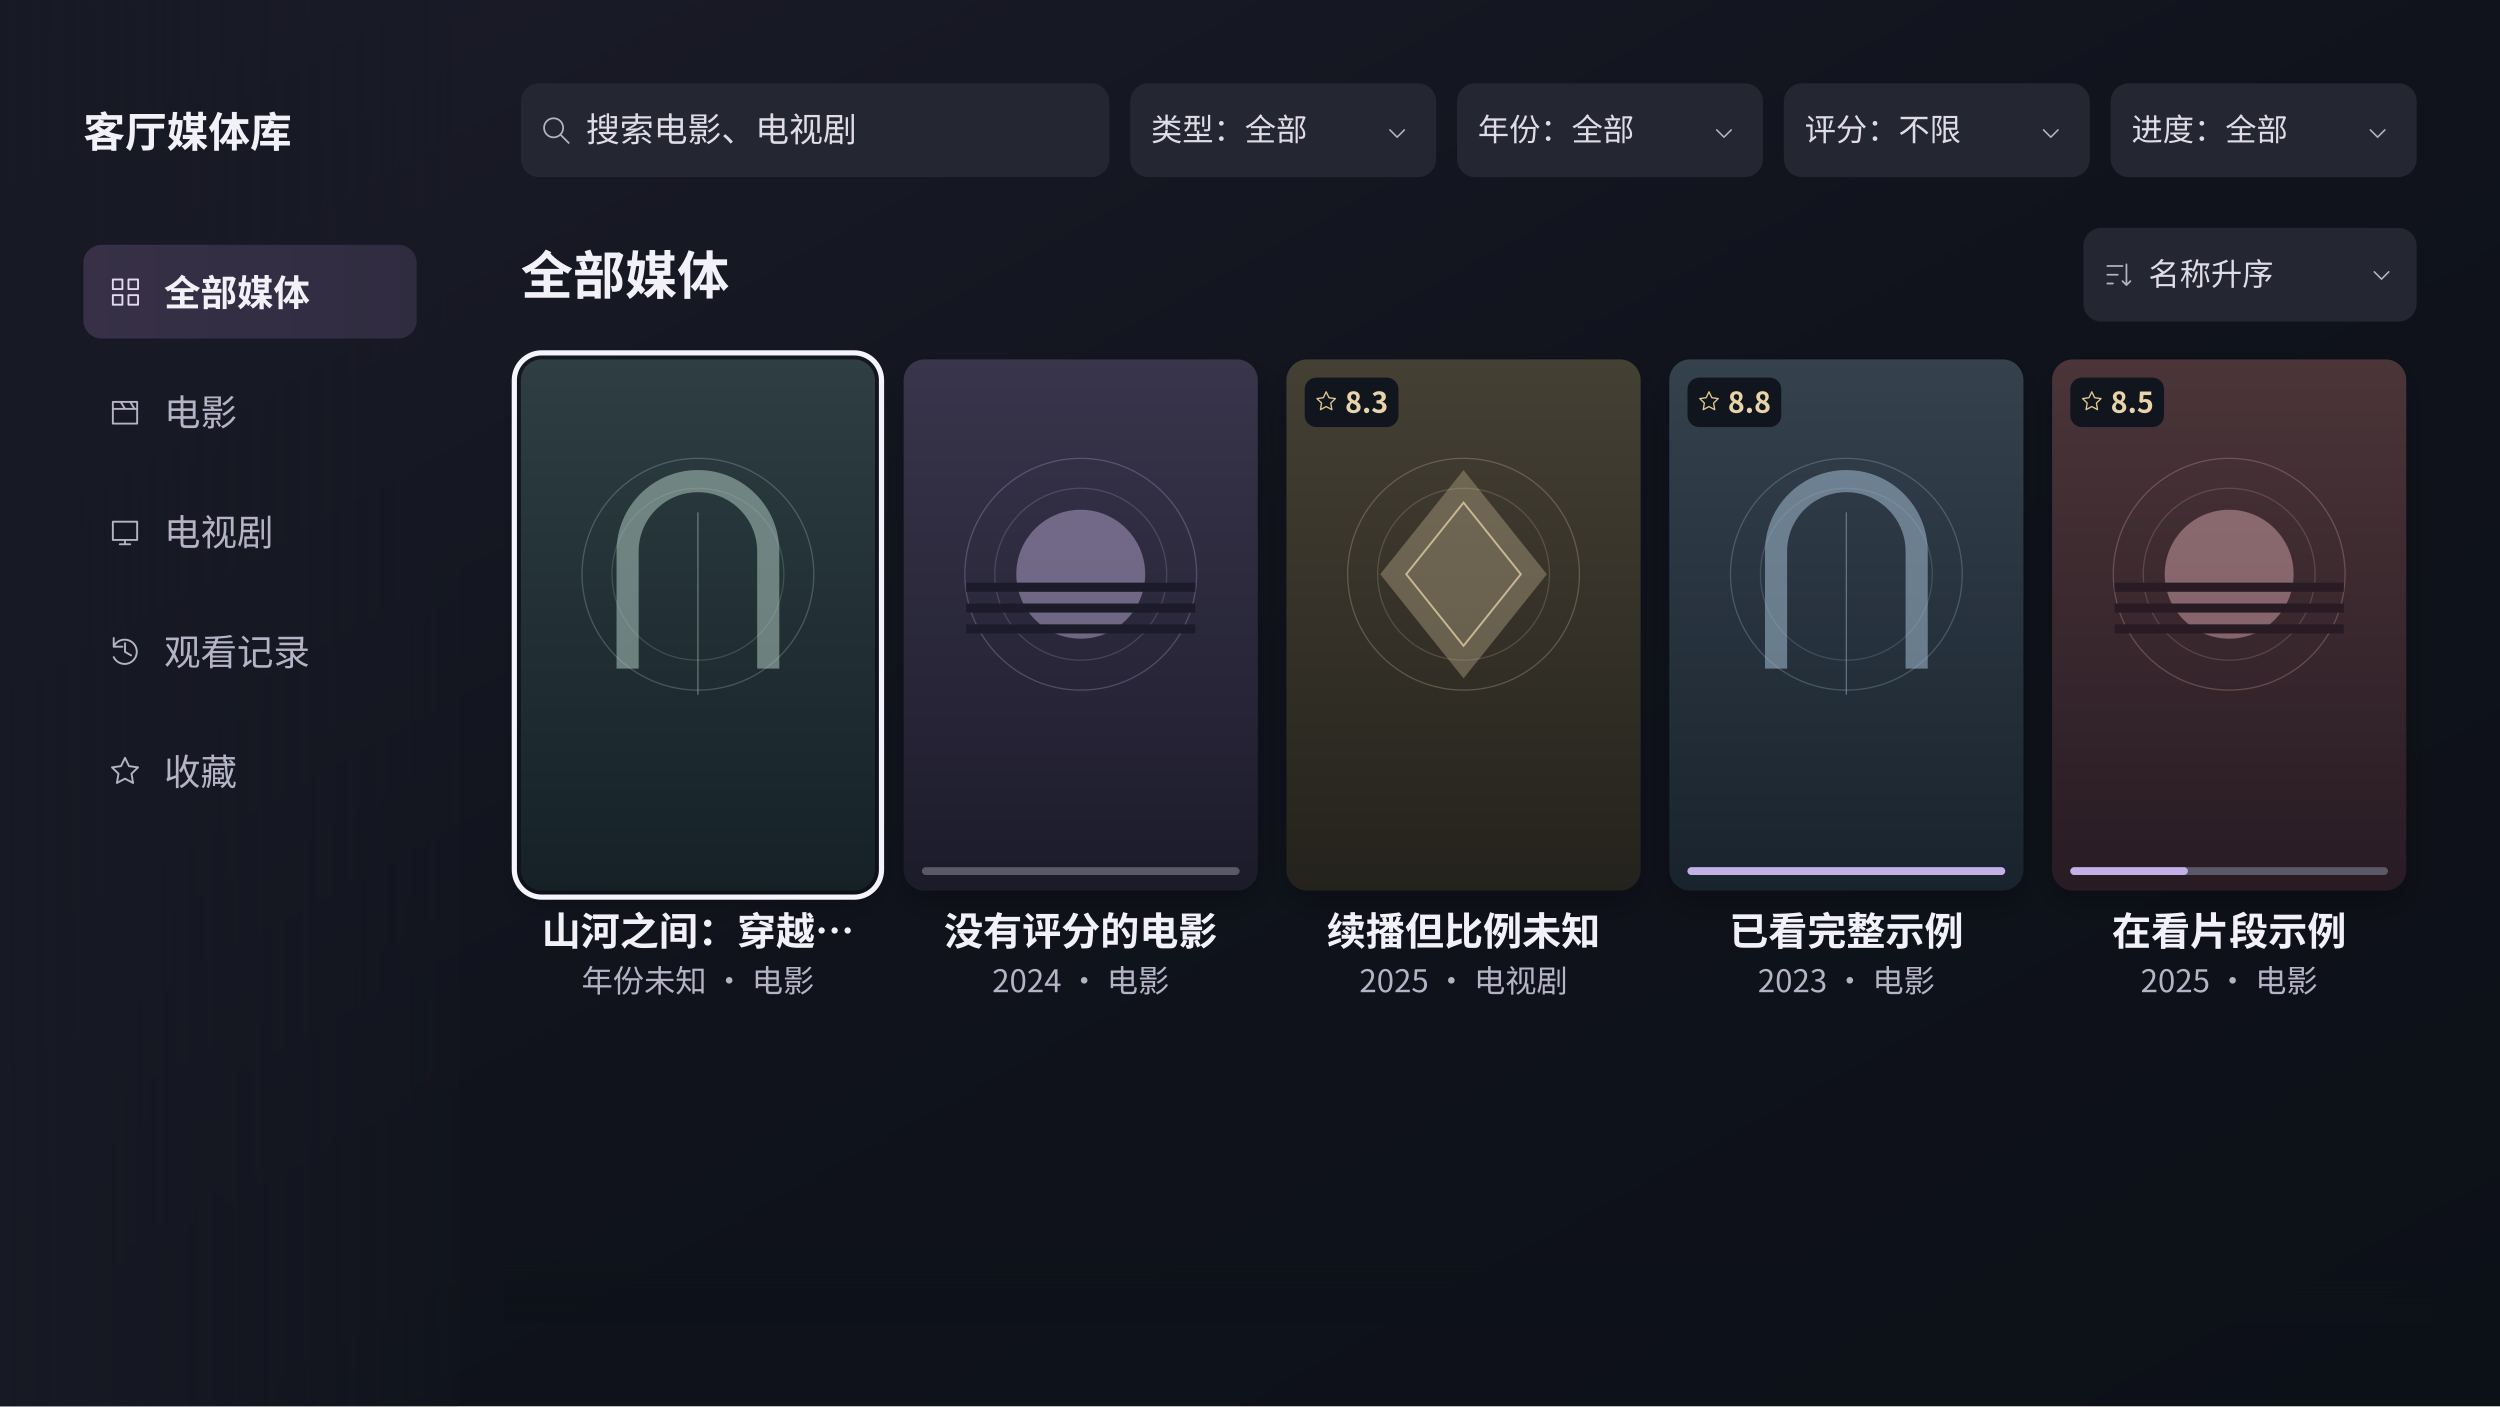
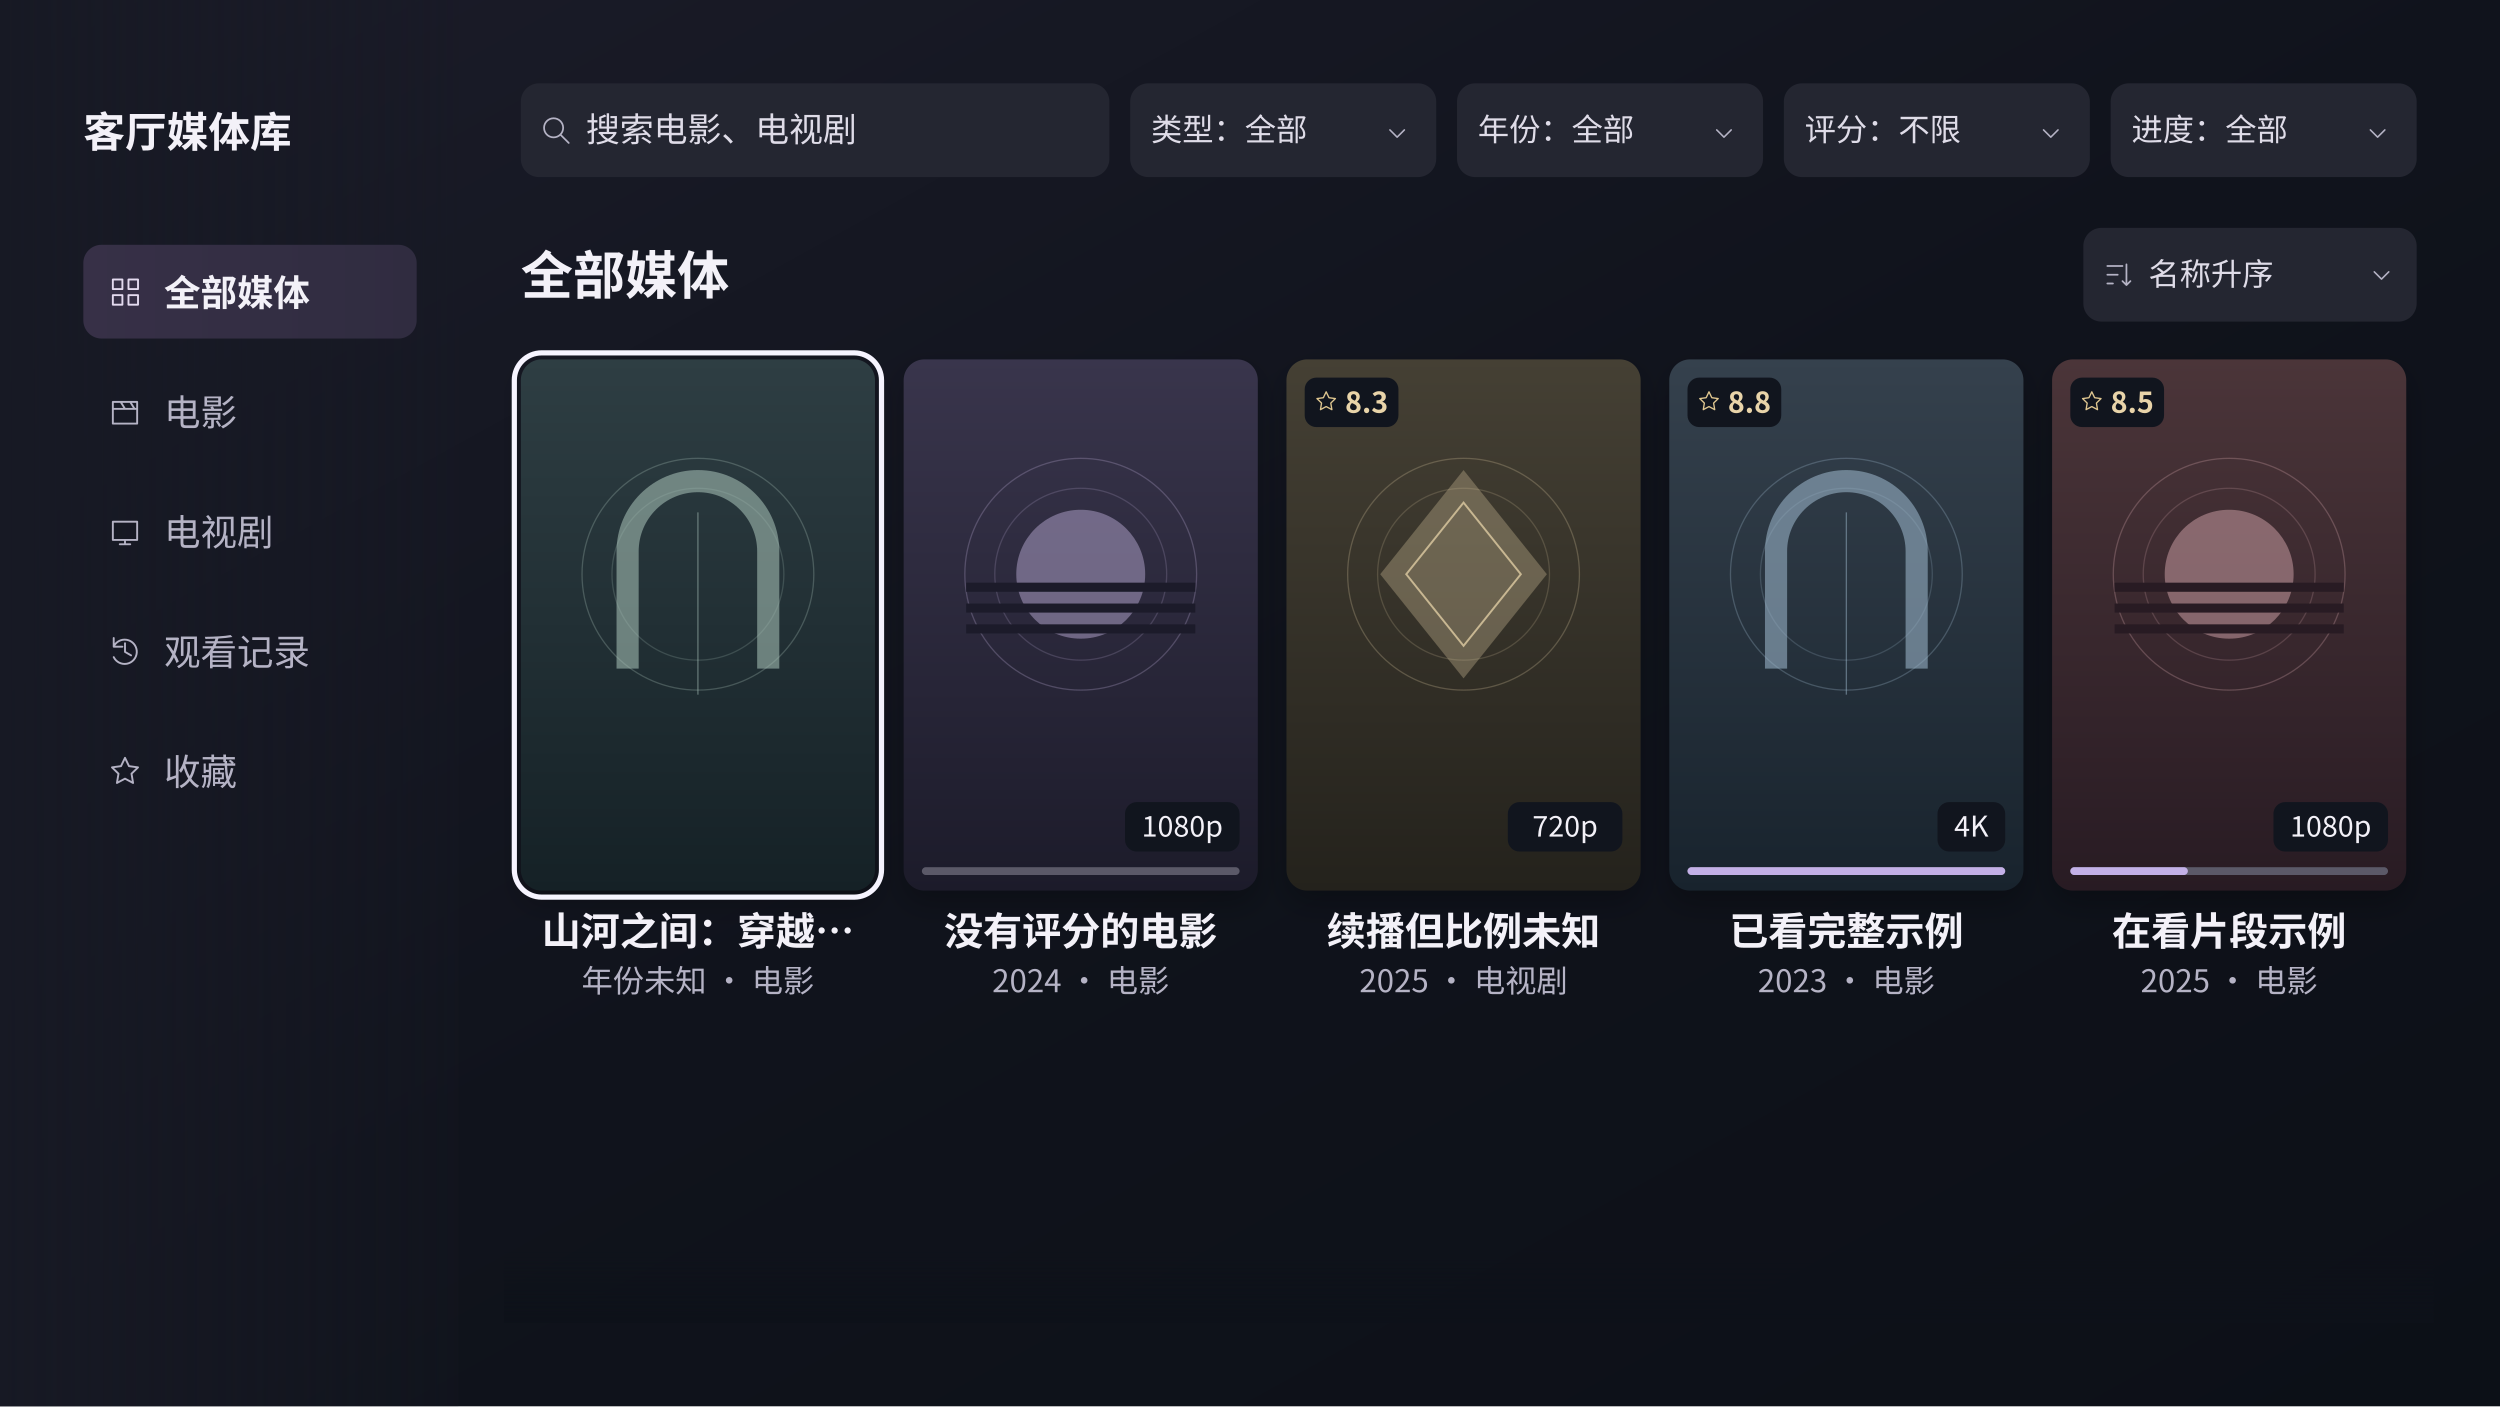
<svg xmlns="http://www.w3.org/2000/svg" width="3840" height="2160" viewBox="0 0 3840 2160" role="img" aria-labelledby="title desc">
  <defs>
    <linearGradient id="background" x2="1" y2="1">
      <stop stop-color="#1b1c29" />
      <stop offset=".5" stop-color="#10131c" />
      <stop offset="1" stop-color="#0c1017" />
    </linearGradient>
    <linearGradient id="sidebar" x2="1" y2="0">
      <stop stop-color="#171924" />
      <stop offset="1" stop-color="#171924" stop-opacity=".2" />
    </linearGradient>
    <linearGradient id="selection">
      <stop stop-color="#373047" />
      <stop offset="1" stop-color="#302c40" />
    </linearGradient>
    <linearGradient id="bottom-fade" x2="0" y2="1">
      <stop stop-color="#0d1119" stop-opacity="0" />
      <stop offset="1" stop-color="#0d1119" />
    </linearGradient>
    <filter id="card-shadow" x="-15%" y="-10%" width="130%" height="130%" color-interpolation-filters="sRGB">
      <feGaussianBlur in="SourceAlpha" stdDeviation="22" />
      <feOffset dx="0" dy="20" />
      <feComponentTransfer>
        <feFuncA type="linear" slope=".24" />
      </feComponentTransfer>
      <feMerge>
        <feMergeNode />
        <feMergeNode in="SourceGraphic" />
      </feMerge>
    </filter>
    <clipPath id="grid-viewport">
      <rect x="774" y="526" width="2964" height="1506" />
    </clipPath>
  </defs>
  <rect width="3840" height="2160" fill="url(#background)" />
  <rect width="704" height="2160" fill="url(#sidebar)" />
  <g font-family="Noto Sans CJK SC, sans-serif">
    <text x="128" y="226" font-size="64" fill="#f3f1f8" font-weight="600" text-anchor="start">客厅媒体库</text>
    <g data-role="sidebar-entry" data-focused="false">
      <rect x="128" y="376" width="512" height="144" rx="28" fill="url(#selection)" stroke="none" stroke-width="2" />
      <g transform="translate(168 424) scale(1.333333)">
        <path d="M4 4h11v11H4zM22 4h11v11H22zM4 22h11v11H4zM22 22h11v11H22z" fill="none" stroke="#e3daef" stroke-width="2.2" stroke-linecap="round" stroke-linejoin="round" />
      </g>
      <text x="252" y="470" font-size="56" fill="#f3f1f8" font-weight="600" text-anchor="start">全部媒体</text>
    </g>
    <g data-role="sidebar-entry" data-focused="false">
      <g transform="translate(168 608) scale(1.333333)">
        <path d="M4 7h28v25H4zM4 15h28M13 7l5 8M24 7l5 8" fill="none" stroke="#b5b3c5" stroke-width="2.2" stroke-linecap="round" stroke-linejoin="round" />
      </g>
      <text x="252" y="654" font-size="56" fill="#b5b3c5" font-weight="400" text-anchor="start">电影</text>
    </g>
    <g data-role="sidebar-entry" data-focused="false">
      <g transform="translate(168 792) scale(1.333333)">
        <path d="M4 7h28v21H4zM12 33h12M18 28v5" fill="none" stroke="#b5b3c5" stroke-width="2.2" stroke-linecap="round" stroke-linejoin="round" />
      </g>
      <text x="252" y="838" font-size="56" fill="#b5b3c5" font-weight="400" text-anchor="start">电视剧</text>
    </g>
    <g data-role="sidebar-entry" data-focused="false">
      <g transform="translate(168 976) scale(1.333333)">
        <path d="M6 11a14 14 0 1 1-1 14M5 3v10h10M18 9v10l7 4" fill="none" stroke="#b5b3c5" stroke-width="2.2" stroke-linecap="round" stroke-linejoin="round" />
      </g>
      <text x="252" y="1022" font-size="56" fill="#b5b3c5" font-weight="400" text-anchor="start">观看记录</text>
    </g>
    <g data-role="sidebar-entry" data-focused="false">
      <g transform="translate(168 1160) scale(1.333333)">
        <path d="M18 3l4.6 9.6L33 14l-7.5 7.3L27.3 32L18 27l-9.3 5l1.8-10.7L3 14l10.4-1.4z" fill="none" stroke="#b5b3c5" stroke-width="2.2" stroke-linecap="round" stroke-linejoin="round" />
      </g>
      <text x="252" y="1206" font-size="56" fill="#b5b3c5" font-weight="400" text-anchor="start">收藏</text>
    </g>
    <g data-role="control" data-focused="false" data-disabled="false" data-label="搜索电影、电视剧" opacity="1">
      <rect x="800" y="128" width="904" height="144" rx="28" fill="#242631" stroke="none" stroke-width="2" />
      <g transform="translate(832 178.0) scale(1.222222)">
        <path d="M27 15a12 12 0 1 1-24 0a12 12 0 1 1 24 0M24 24l10 10" fill="none" stroke="#b5b3c5" stroke-width="2.2" stroke-linecap="round" stroke-linejoin="round" />
      </g>
      <text x="900" y="217.68" font-size="52" fill="#dfdce8" font-weight="500" text-anchor="start">搜索电影、电视剧</text>
    </g>
    <g data-role="control" data-focused="false" data-disabled="false" data-label="类型：全部" opacity="1">
      <rect x="1736" y="128" width="470" height="144" rx="28" fill="#242631" stroke="none" stroke-width="2" />
      <text x="1768" y="216.32" font-size="48" fill="#dfdce8" font-weight="500" text-anchor="start">类型：全部</text>
    </g>
    <g transform="translate(2126 184) scale(1.111111)">
      <path d="M8 14l10 10l10-10" fill="none" stroke="#b5b3c5" stroke-width="2.2" stroke-linecap="round" stroke-linejoin="round" />
    </g>
    <g data-role="control" data-focused="false" data-disabled="false" data-label="年份：全部" opacity="1">
      <rect x="2238" y="128" width="470" height="144" rx="28" fill="#242631" stroke="none" stroke-width="2" />
      <text x="2270" y="216.32" font-size="48" fill="#dfdce8" font-weight="500" text-anchor="start">年份：全部</text>
    </g>
    <g transform="translate(2628 184) scale(1.111111)">
      <path d="M8 14l10 10l10-10" fill="none" stroke="#b5b3c5" stroke-width="2.2" stroke-linecap="round" stroke-linejoin="round" />
    </g>
    <g data-role="control" data-focused="false" data-disabled="false" data-label="评分：不限" opacity="1">
      <rect x="2740" y="128" width="470" height="144" rx="28" fill="#242631" stroke="none" stroke-width="2" />
      <text x="2772" y="216.32" font-size="48" fill="#dfdce8" font-weight="500" text-anchor="start">评分：不限</text>
    </g>
    <g transform="translate(3130 184) scale(1.111111)">
      <path d="M8 14l10 10l10-10" fill="none" stroke="#b5b3c5" stroke-width="2.2" stroke-linecap="round" stroke-linejoin="round" />
    </g>
    <g data-role="control" data-focused="false" data-disabled="false" data-label="进度：全部" opacity="1">
      <rect x="3242" y="128" width="470" height="144" rx="28" fill="#242631" stroke="none" stroke-width="2" />
      <text x="3274" y="216.32" font-size="48" fill="#dfdce8" font-weight="500" text-anchor="start">进度：全部</text>
    </g>
    <g transform="translate(3632 184) scale(1.111111)">
      <path d="M8 14l10 10l10-10" fill="none" stroke="#b5b3c5" stroke-width="2.2" stroke-linecap="round" stroke-linejoin="round" />
    </g>
    <text x="800" y="452" font-size="80" fill="#f3f1f8" font-weight="650" text-anchor="start">全部媒体</text>
    <g data-role="control" data-focused="false" data-disabled="false" data-label="名称升序" opacity="1">
      <rect x="3200" y="350" width="512" height="144" rx="28" fill="#242631" stroke="none" stroke-width="2" />
      <g transform="translate(3232 400.0) scale(1.222222)">
        <path d="M4 7h19M4 18h13M4 29h7M28 5v26M23 26l5 5l5-5" fill="none" stroke="#b5b3c5" stroke-width="2.2" stroke-linecap="round" stroke-linejoin="round" />
      </g>
      <text x="3300" y="438.32" font-size="48" fill="#dfdce8" font-weight="500" text-anchor="start">名称升序</text>
    </g>
    <g transform="translate(3638 402) scale(1.111111)">
      <path d="M8 14l10 10l10-10" fill="none" stroke="#b5b3c5" stroke-width="2.2" stroke-linecap="round" stroke-linejoin="round" />
    </g>
    <g clip-path="url(#grid-viewport)" data-role="focus-following-grid">
      <g data-role="media-card" data-focused="true">
        <defs>
          <linearGradient id="art-0" x2="0" y2="1">
            <stop stop-color="#2e3e43" />
            <stop offset="1" stop-color="#152126" />
          </linearGradient>
          <clipPath id="clip-0">
            <rect x="800" y="552" width="544" height="816" rx="32" fill="white" stroke="none" stroke-width="2" />
          </clipPath>
        </defs>
        <g filter="url(#card-shadow)">
          <rect x="800" y="552" width="544" height="816" rx="32" fill="url(#art-0)" stroke="none" stroke-width="2" />
        </g>
        <g clip-path="url(#clip-0)">
          <circle cx="1072" cy="882" r="178" fill="none" stroke="#a4bdb4" stroke-width="2" opacity=".3" />
          <circle cx="1072" cy="882" r="132" fill="none" stroke="#a4bdb4" stroke-width="2" opacity=".22" />
          <path d="M964 1027V847a108 108 0 0 1 216 0v180" fill="none" stroke="#a4bdb4" stroke-width="34" opacity=".58" />
          <path d="M1072 787v280" stroke="#a4bdb4" stroke-width="2" opacity=".5" />
        </g>
        <rect x="790" y="542" width="564" height="836" rx="42" fill="none" stroke="#f6f4ff" stroke-width="8" />
        <g data-role="card-caption">
          <text x="1072" y="1452" font-size="60" fill="#f3f1f8" font-weight="600" text-anchor="middle">山河之间：穿越…</text>
          <text x="1072" y="1524" font-size="48" fill="#b5b3c5" font-weight="400" text-anchor="middle">年份未知 · 电影</text>
        </g>
      </g>
      <g data-role="media-card" data-focused="false">
        <defs>
          <linearGradient id="art-1" x2="0" y2="1">
            <stop stop-color="#39354c" />
            <stop offset="1" stop-color="#1c1b2a" />
          </linearGradient>
          <clipPath id="clip-1">
            <rect x="1388" y="552" width="544" height="816" rx="32" fill="white" stroke="none" stroke-width="2" />
          </clipPath>
        </defs>
        <g filter="url(#card-shadow)">
          <rect x="1388" y="552" width="544" height="816" rx="32" fill="url(#art-1)" stroke="none" stroke-width="2" />
        </g>
        <g clip-path="url(#clip-1)">
          <circle cx="1660" cy="882" r="178" fill="none" stroke="#b4a5ce" stroke-width="2" opacity=".3" />
          <circle cx="1660" cy="882" r="132" fill="none" stroke="#b4a5ce" stroke-width="2" opacity=".22" />
          <circle cx="1660" cy="882" r="99" fill="#b4a5ce" opacity=".5" />
          <path d="M1484 902h352M1484 934h352M1484 966h352" stroke="#1c1b2a" stroke-width="14" />
        </g>
+         <g data-role="quality-badge">
+           <rect x="1728" y="1232" width="176" height="76" rx="18" fill="#11151e" stroke="none" stroke-width="2" />
+           <text x="1816.0" y="1285" font-size="44" fill="#f3f1f8" font-weight="500" text-anchor="middle">1080p</text>
+         </g>
        <g data-role="watch-progress" data-progress="0">
          <rect x="1416" y="1332" width="488" height="12" rx="6" fill="#5b5968" stroke="none" stroke-width="2" />
        </g>
        <g data-role="card-caption">
          <text x="1660" y="1452" font-size="60" fill="#f3f1f8" font-weight="600" text-anchor="middle">没有评分的电影</text>
          <text x="1660" y="1524" font-size="48" fill="#b5b3c5" font-weight="400" text-anchor="middle">2024 · 电影</text>
        </g>
      </g>
      <g data-role="media-card" data-focused="false">
        <defs>
          <linearGradient id="art-2" x2="0" y2="1">
            <stop stop-color="#454034" />
            <stop offset="1" stop-color="#24221c" />
          </linearGradient>
          <clipPath id="clip-2">
            <rect x="1976" y="552" width="544" height="816" rx="32" fill="white" stroke="none" stroke-width="2" />
          </clipPath>
        </defs>
        <g filter="url(#card-shadow)">
          <rect x="1976" y="552" width="544" height="816" rx="32" fill="url(#art-2)" stroke="none" stroke-width="2" />
        </g>
        <g clip-path="url(#clip-2)">
          <circle cx="2248" cy="882" r="178" fill="none" stroke="#c8b792" stroke-width="2" opacity=".3" />
          <circle cx="2248" cy="882" r="132" fill="none" stroke="#c8b792" stroke-width="2" opacity=".22" />
          <path d="M2248 722l128 160l-128 160l-128-160z" fill="#c8b792" opacity=".36" />
          <path d="M2248 772l88 110l-88 110l-88-110z" fill="none" stroke="#c8b792" stroke-width="3" />
        </g>
        <rect x="2004" y="580" width="144" height="76" rx="18" fill="#11151e" stroke="none" stroke-width="2" />
        <g transform="translate(2020 599) scale(0.9444444)">
          <path d="M18 3l4.6 9.6L33 14l-7.5 7.3L27.3 32L18 27l-9.3 5l1.8-10.7L3 14l10.4-1.4z" fill="none" stroke="#e0c790" stroke-width="2.2" stroke-linecap="round" stroke-linejoin="round" />
        </g>
        <text x="2066" y="634" font-size="44" fill="#e9d4a9" font-weight="600" text-anchor="start">8.3</text>
+         <g data-role="quality-badge">
+           <rect x="2316" y="1232" width="176" height="76" rx="18" fill="#11151e" stroke="none" stroke-width="2" />
+           <text x="2404.0" y="1285" font-size="44" fill="#f3f1f8" font-weight="500" text-anchor="middle">720p</text>
+         </g>
        <g data-role="card-caption">
          <text x="2248" y="1452" font-size="60" fill="#f3f1f8" font-weight="600" text-anchor="middle">续播但比例未知</text>
          <text x="2248" y="1524" font-size="48" fill="#b5b3c5" font-weight="400" text-anchor="middle">2025 · 电视剧</text>
        </g>
      </g>
      <g data-role="media-card" data-focused="false">
        <defs>
          <linearGradient id="art-3" x2="0" y2="1">
            <stop stop-color="#35414d" />
            <stop offset="1" stop-color="#18232d" />
          </linearGradient>
          <clipPath id="clip-3">
            <rect x="2564" y="552" width="544" height="816" rx="32" fill="white" stroke="none" stroke-width="2" />
          </clipPath>
        </defs>
        <g filter="url(#card-shadow)">
          <rect x="2564" y="552" width="544" height="816" rx="32" fill="url(#art-3)" stroke="none" stroke-width="2" />
        </g>
        <g clip-path="url(#clip-3)">
          <circle cx="2836" cy="882" r="178" fill="none" stroke="#99b4c8" stroke-width="2" opacity=".3" />
          <circle cx="2836" cy="882" r="132" fill="none" stroke="#99b4c8" stroke-width="2" opacity=".22" />
          <path d="M2728 1027V847a108 108 0 0 1 216 0v180" fill="none" stroke="#99b4c8" stroke-width="34" opacity=".58" />
          <path d="M2836 787v280" stroke="#99b4c8" stroke-width="2" opacity=".5" />
        </g>
        <rect x="2592" y="580" width="144" height="76" rx="18" fill="#11151e" stroke="none" stroke-width="2" />
        <g transform="translate(2608 599) scale(0.9444444)">
          <path d="M18 3l4.6 9.6L33 14l-7.5 7.3L27.3 32L18 27l-9.3 5l1.8-10.7L3 14l10.4-1.4z" fill="none" stroke="#e0c790" stroke-width="2.2" stroke-linecap="round" stroke-linejoin="round" />
        </g>
        <text x="2654" y="634" font-size="44" fill="#e9d4a9" font-weight="600" text-anchor="start">8.8</text>
+         <g data-role="quality-badge">
+           <rect x="2976" y="1232" width="104" height="76" rx="18" fill="#11151e" stroke="none" stroke-width="2" />
+           <text x="3028.0" y="1285" font-size="44" fill="#f3f1f8" font-weight="500" text-anchor="middle">4K</text>
+         </g>
        <g data-role="watch-progress" data-progress="1">
          <rect x="2592" y="1332" width="488" height="12" rx="6" fill="#5b5968" stroke="none" stroke-width="2" />
          <rect x="2592" y="1332" width="488" height="12" rx="6" fill="#c3b0e7" stroke="none" stroke-width="2" />
        </g>
        <g data-role="card-caption">
          <text x="2836" y="1452" font-size="60" fill="#f3f1f8" font-weight="600" text-anchor="middle">已看完整示例</text>
          <text x="2836" y="1524" font-size="48" fill="#b5b3c5" font-weight="400" text-anchor="middle">2023 · 电影</text>
        </g>
      </g>
      <g data-role="media-card" data-focused="false">
        <defs>
          <linearGradient id="art-4" x2="0" y2="1">
            <stop stop-color="#4b3539" />
            <stop offset="1" stop-color="#281b23" />
          </linearGradient>
          <clipPath id="clip-4">
            <rect x="3152" y="552" width="544" height="816" rx="32" fill="white" stroke="none" stroke-width="2" />
          </clipPath>
        </defs>
        <g filter="url(#card-shadow)">
          <rect x="3152" y="552" width="544" height="816" rx="32" fill="url(#art-4)" stroke="none" stroke-width="2" />
        </g>
        <g clip-path="url(#clip-4)">
          <circle cx="3424" cy="882" r="178" fill="none" stroke="#d2a3a9" stroke-width="2" opacity=".3" />
          <circle cx="3424" cy="882" r="132" fill="none" stroke="#d2a3a9" stroke-width="2" opacity=".22" />
          <circle cx="3424" cy="882" r="99" fill="#d2a3a9" opacity=".5" />
          <path d="M3248 902h352M3248 934h352M3248 966h352" stroke="#281b23" stroke-width="14" />
        </g>
        <rect x="3180" y="580" width="144" height="76" rx="18" fill="#11151e" stroke="none" stroke-width="2" />
        <g transform="translate(3196 599) scale(0.9444444)">
          <path d="M18 3l4.6 9.6L33 14l-7.5 7.3L27.3 32L18 27l-9.3 5l1.8-10.7L3 14l10.4-1.4z" fill="none" stroke="#e0c790" stroke-width="2.2" stroke-linecap="round" stroke-linejoin="round" />
        </g>
        <text x="3242" y="634" font-size="44" fill="#e9d4a9" font-weight="600" text-anchor="start">8.5</text>
+         <g data-role="quality-badge">
+           <rect x="3492" y="1232" width="176" height="76" rx="18" fill="#11151e" stroke="none" stroke-width="2" />
+           <text x="3580.0" y="1285" font-size="44" fill="#f3f1f8" font-weight="500" text-anchor="middle">1080p</text>
+         </g>
        <g data-role="watch-progress" data-progress="0.37">
          <rect x="3180" y="1332" width="488" height="12" rx="6" fill="#5b5968" stroke="none" stroke-width="2" />
          <rect x="3180" y="1332" width="180.56" height="12" rx="6" fill="#c3b0e7" stroke="none" stroke-width="2" />
        </g>
        <g data-role="card-caption">
          <text x="3424" y="1452" font-size="60" fill="#f3f1f8" font-weight="600" text-anchor="middle">在看片段示例</text>
          <text x="3424" y="1524" font-size="48" fill="#b5b3c5" font-weight="400" text-anchor="middle">2025 · 电影</text>
        </g>
      </g>
    </g>
    <rect x="774" y="1920" width="2964" height="112" rx="0" fill="url(#bottom-fade)" stroke="none" stroke-width="2" />
  </g>
</svg>
